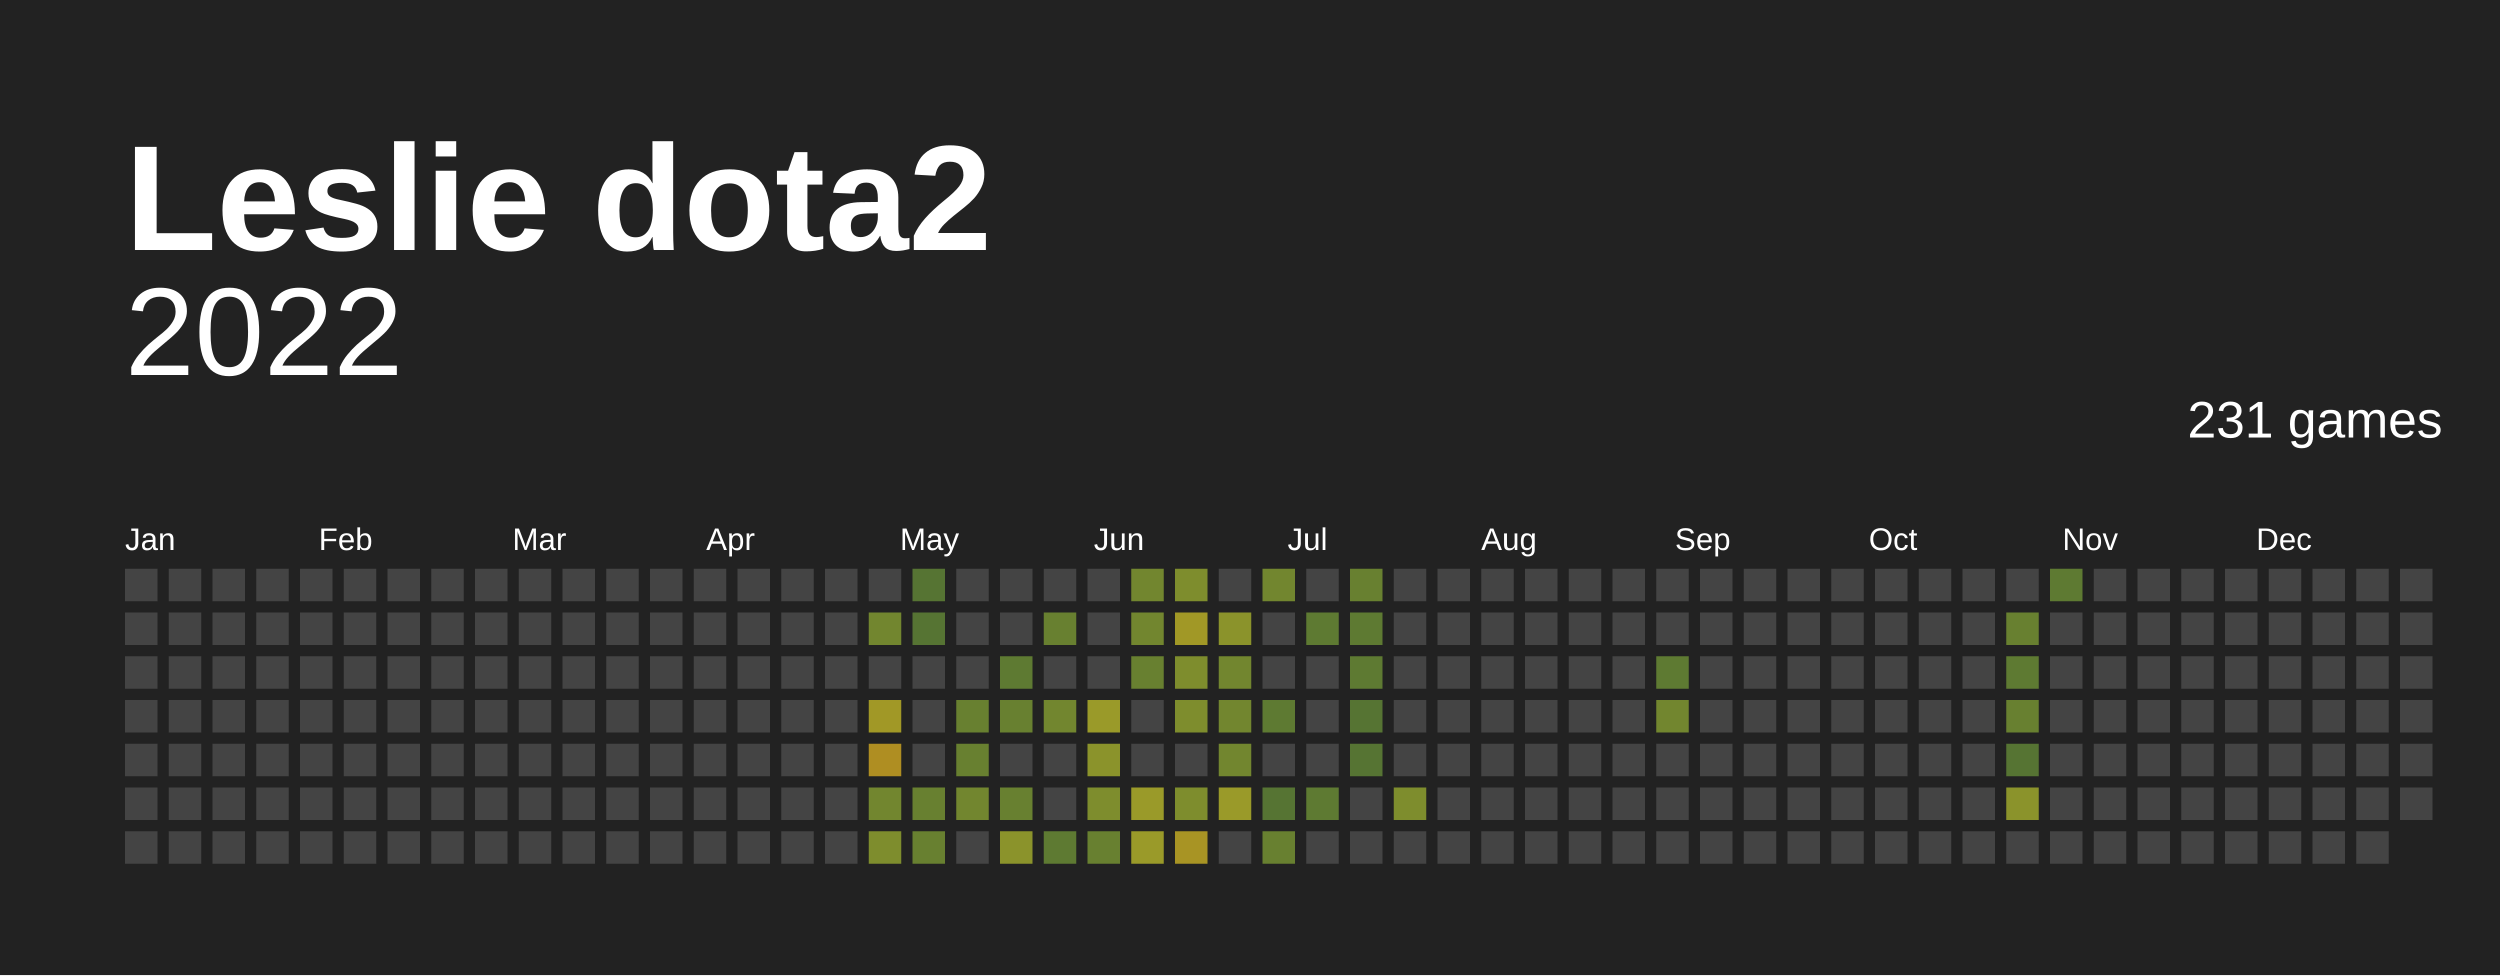
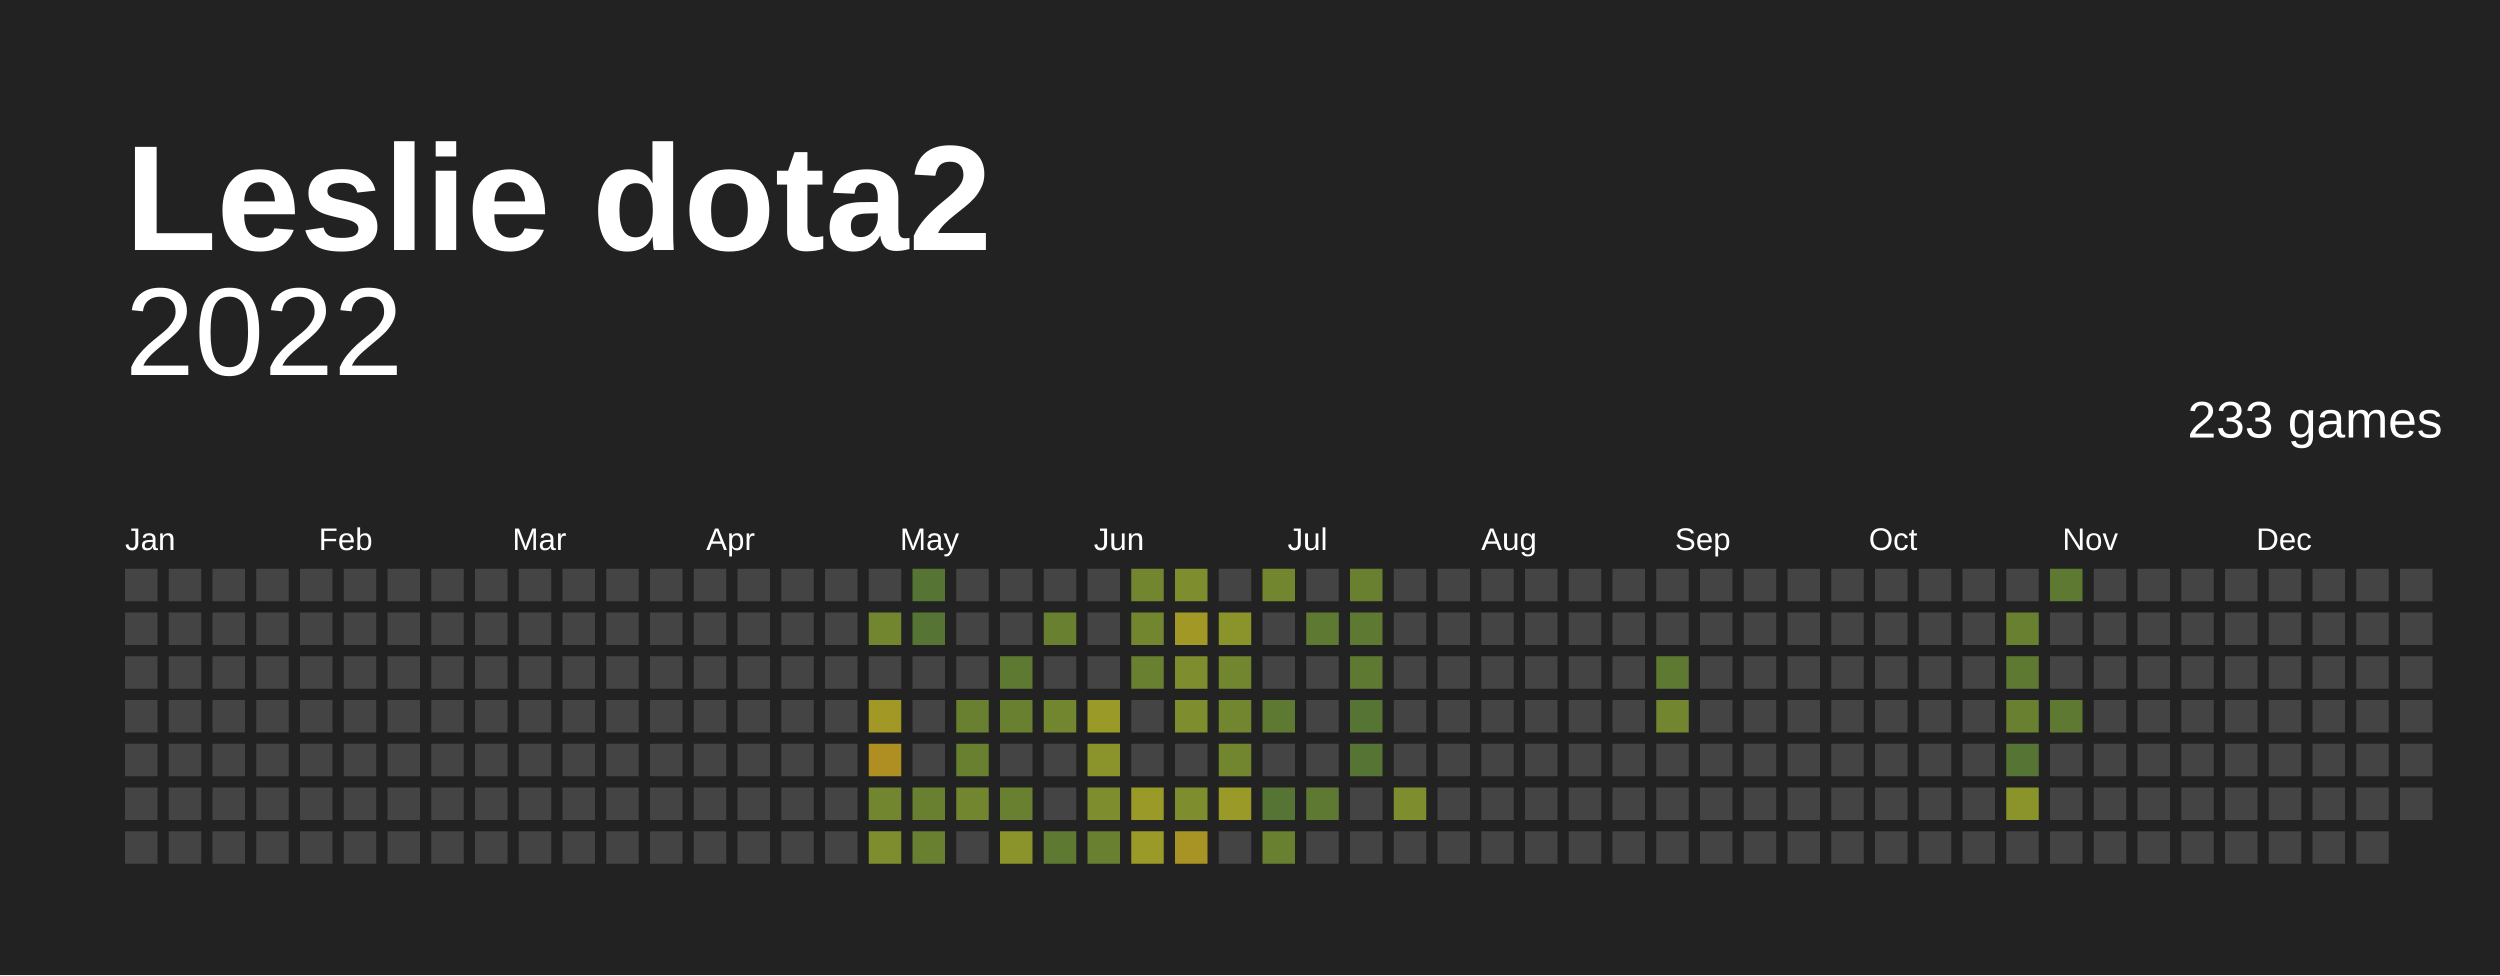
<svg xmlns="http://www.w3.org/2000/svg" baseProfile="full" height="78mm" version="1.1" viewBox="0,0,200,78" width="200mm">
  <defs />
  <rect fill="#222222" height="78" width="200" x="0" y="0" />
  <text fill="#FFFFFF" style="font-size:12px; font-family:Arial; font-weight:bold;" x="10" y="20">Leslie dota2</text>
  <text alignment-baseline="hanging" fill="#FFFFFF" style="font-size:10.0px; font-family:Arial;" x="10" y="30">2022</text>
-   <text alignment-baseline="hanging" fill="#FFFFFF" style="font-size:4.125px; font-family:Arial;" x="175" y="35">231 games</text>
+   <text alignment-baseline="hanging" fill="#FFFFFF" style="font-size:4.125px; font-family:Arial;" x="175" y="35">233 games</text>
  <text fill="#FFFFFF" style="font-size:2.5px; font-family:Arial" x="10.0" y="44">Jan</text>
  <text fill="#FFFFFF" style="font-size:2.5px; font-family:Arial" x="25.5" y="44">Feb</text>
  <text fill="#FFFFFF" style="font-size:2.5px; font-family:Arial" x="41.0" y="44">Mar</text>
  <text fill="#FFFFFF" style="font-size:2.5px; font-family:Arial" x="56.5" y="44">Apr</text>
  <text fill="#FFFFFF" style="font-size:2.5px; font-family:Arial" x="72.0" y="44">May</text>
  <text fill="#FFFFFF" style="font-size:2.5px; font-family:Arial" x="87.5" y="44">Jun</text>
  <text fill="#FFFFFF" style="font-size:2.5px; font-family:Arial" x="103.0" y="44">Jul</text>
  <text fill="#FFFFFF" style="font-size:2.5px; font-family:Arial" x="118.5" y="44">Aug</text>
  <text fill="#FFFFFF" style="font-size:2.5px; font-family:Arial" x="134.0" y="44">Sep</text>
  <text fill="#FFFFFF" style="font-size:2.5px; font-family:Arial" x="149.5" y="44">Oct</text>
  <text fill="#FFFFFF" style="font-size:2.5px; font-family:Arial" x="165.0" y="44">Nov</text>
  <text fill="#FFFFFF" style="font-size:2.5px; font-family:Arial" x="180.5" y="44">Dec</text>
  <rect fill="#444444" height="2.6" width="2.6" x="10.0" y="45.5" />
  <rect fill="#444444" height="2.6" width="2.6" x="10.0" y="49.0" />
  <rect fill="#444444" height="2.6" width="2.6" x="10.0" y="52.5" />
  <rect fill="#444444" height="2.6" width="2.6" x="10.0" y="56.0" />
  <rect fill="#444444" height="2.6" width="2.6" x="10.0" y="59.5" />
  <rect fill="#444444" height="2.6" width="2.6" x="10.0" y="63.0" />
  <rect fill="#444444" height="2.6" width="2.6" x="10.0" y="66.5" />
  <rect fill="#444444" height="2.6" width="2.6" x="13.5" y="45.5" />
  <rect fill="#444444" height="2.6" width="2.6" x="13.5" y="49.0" />
  <rect fill="#444444" height="2.6" width="2.6" x="13.5" y="52.5" />
  <rect fill="#444444" height="2.6" width="2.6" x="13.5" y="56.0" />
  <rect fill="#444444" height="2.6" width="2.6" x="13.5" y="59.5" />
  <rect fill="#444444" height="2.6" width="2.6" x="13.5" y="63.0" />
  <rect fill="#444444" height="2.6" width="2.6" x="13.5" y="66.5" />
  <rect fill="#444444" height="2.6" width="2.6" x="17.0" y="45.5" />
  <rect fill="#444444" height="2.6" width="2.6" x="17.0" y="49.0" />
  <rect fill="#444444" height="2.6" width="2.6" x="17.0" y="52.5" />
  <rect fill="#444444" height="2.6" width="2.6" x="17.0" y="56.0" />
  <rect fill="#444444" height="2.6" width="2.6" x="17.0" y="59.5" />
  <rect fill="#444444" height="2.6" width="2.6" x="17.0" y="63.0" />
  <rect fill="#444444" height="2.6" width="2.6" x="17.0" y="66.5" />
  <rect fill="#444444" height="2.6" width="2.6" x="20.5" y="45.5" />
  <rect fill="#444444" height="2.6" width="2.6" x="20.5" y="49.0" />
  <rect fill="#444444" height="2.6" width="2.6" x="20.5" y="52.5" />
  <rect fill="#444444" height="2.6" width="2.6" x="20.5" y="56.0" />
  <rect fill="#444444" height="2.6" width="2.6" x="20.5" y="59.5" />
  <rect fill="#444444" height="2.6" width="2.6" x="20.5" y="63.0" />
  <rect fill="#444444" height="2.6" width="2.6" x="20.5" y="66.5" />
  <rect fill="#444444" height="2.6" width="2.6" x="24.0" y="45.5" />
  <rect fill="#444444" height="2.6" width="2.6" x="24.0" y="49.0" />
  <rect fill="#444444" height="2.6" width="2.6" x="24.0" y="52.5" />
  <rect fill="#444444" height="2.6" width="2.6" x="24.0" y="56.0" />
  <rect fill="#444444" height="2.6" width="2.6" x="24.0" y="59.5" />
  <rect fill="#444444" height="2.6" width="2.6" x="24.0" y="63.0" />
  <rect fill="#444444" height="2.6" width="2.6" x="24.0" y="66.5" />
  <rect fill="#444444" height="2.6" width="2.6" x="27.5" y="45.5" />
  <rect fill="#444444" height="2.6" width="2.6" x="27.5" y="49.0" />
  <rect fill="#444444" height="2.6" width="2.6" x="27.5" y="52.5" />
  <rect fill="#444444" height="2.6" width="2.6" x="27.5" y="56.0" />
  <rect fill="#444444" height="2.6" width="2.6" x="27.5" y="59.5" />
  <rect fill="#444444" height="2.6" width="2.6" x="27.5" y="63.0" />
  <rect fill="#444444" height="2.6" width="2.6" x="27.5" y="66.5" />
  <rect fill="#444444" height="2.6" width="2.6" x="31.0" y="45.5" />
  <rect fill="#444444" height="2.6" width="2.6" x="31.0" y="49.0" />
  <rect fill="#444444" height="2.6" width="2.6" x="31.0" y="52.5" />
  <rect fill="#444444" height="2.6" width="2.6" x="31.0" y="56.0" />
  <rect fill="#444444" height="2.6" width="2.6" x="31.0" y="59.5" />
  <rect fill="#444444" height="2.6" width="2.6" x="31.0" y="63.0" />
  <rect fill="#444444" height="2.6" width="2.6" x="31.0" y="66.5" />
  <rect fill="#444444" height="2.6" width="2.6" x="34.5" y="45.5" />
  <rect fill="#444444" height="2.6" width="2.6" x="34.5" y="49.0" />
  <rect fill="#444444" height="2.6" width="2.6" x="34.5" y="52.5" />
  <rect fill="#444444" height="2.6" width="2.6" x="34.5" y="56.0" />
  <rect fill="#444444" height="2.6" width="2.6" x="34.5" y="59.5" />
  <rect fill="#444444" height="2.6" width="2.6" x="34.5" y="63.0" />
  <rect fill="#444444" height="2.6" width="2.6" x="34.5" y="66.5" />
  <rect fill="#444444" height="2.6" width="2.6" x="38.0" y="45.5" />
  <rect fill="#444444" height="2.6" width="2.6" x="38.0" y="49.0" />
  <rect fill="#444444" height="2.6" width="2.6" x="38.0" y="52.5" />
  <rect fill="#444444" height="2.6" width="2.6" x="38.0" y="56.0" />
  <rect fill="#444444" height="2.6" width="2.6" x="38.0" y="59.5" />
  <rect fill="#444444" height="2.6" width="2.6" x="38.0" y="63.0" />
  <rect fill="#444444" height="2.6" width="2.6" x="38.0" y="66.5" />
  <rect fill="#444444" height="2.6" width="2.6" x="41.5" y="45.5" />
  <rect fill="#444444" height="2.6" width="2.6" x="41.5" y="49.0" />
  <rect fill="#444444" height="2.6" width="2.6" x="41.5" y="52.5" />
  <rect fill="#444444" height="2.6" width="2.6" x="41.5" y="56.0" />
  <rect fill="#444444" height="2.6" width="2.6" x="41.5" y="59.5" />
  <rect fill="#444444" height="2.6" width="2.6" x="41.5" y="63.0" />
  <rect fill="#444444" height="2.6" width="2.6" x="41.5" y="66.5" />
  <rect fill="#444444" height="2.6" width="2.6" x="45.0" y="45.5" />
  <rect fill="#444444" height="2.6" width="2.6" x="45.0" y="49.0" />
  <rect fill="#444444" height="2.6" width="2.6" x="45.0" y="52.5" />
  <rect fill="#444444" height="2.6" width="2.6" x="45.0" y="56.0" />
  <rect fill="#444444" height="2.6" width="2.6" x="45.0" y="59.5" />
  <rect fill="#444444" height="2.6" width="2.6" x="45.0" y="63.0" />
  <rect fill="#444444" height="2.6" width="2.6" x="45.0" y="66.5" />
  <rect fill="#444444" height="2.6" width="2.6" x="48.5" y="45.5" />
  <rect fill="#444444" height="2.6" width="2.6" x="48.5" y="49.0" />
  <rect fill="#444444" height="2.6" width="2.6" x="48.5" y="52.5" />
  <rect fill="#444444" height="2.6" width="2.6" x="48.5" y="56.0" />
  <rect fill="#444444" height="2.6" width="2.6" x="48.5" y="59.5" />
  <rect fill="#444444" height="2.6" width="2.6" x="48.5" y="63.0" />
  <rect fill="#444444" height="2.6" width="2.6" x="48.5" y="66.5" />
  <rect fill="#444444" height="2.6" width="2.6" x="52.0" y="45.5" />
  <rect fill="#444444" height="2.6" width="2.6" x="52.0" y="49.0" />
  <rect fill="#444444" height="2.6" width="2.6" x="52.0" y="52.5" />
  <rect fill="#444444" height="2.6" width="2.6" x="52.0" y="56.0" />
  <rect fill="#444444" height="2.6" width="2.6" x="52.0" y="59.5" />
  <rect fill="#444444" height="2.6" width="2.6" x="52.0" y="63.0" />
  <rect fill="#444444" height="2.6" width="2.6" x="52.0" y="66.5" />
  <rect fill="#444444" height="2.6" width="2.6" x="55.5" y="45.5" />
  <rect fill="#444444" height="2.6" width="2.6" x="55.5" y="49.0" />
  <rect fill="#444444" height="2.6" width="2.6" x="55.5" y="52.5" />
  <rect fill="#444444" height="2.6" width="2.6" x="55.5" y="56.0" />
  <rect fill="#444444" height="2.6" width="2.6" x="55.5" y="59.5" />
  <rect fill="#444444" height="2.6" width="2.6" x="55.5" y="63.0" />
  <rect fill="#444444" height="2.6" width="2.6" x="55.5" y="66.5" />
  <rect fill="#444444" height="2.6" width="2.6" x="59.0" y="45.5" />
  <rect fill="#444444" height="2.6" width="2.6" x="59.0" y="49.0" />
  <rect fill="#444444" height="2.6" width="2.6" x="59.0" y="52.5" />
  <rect fill="#444444" height="2.6" width="2.6" x="59.0" y="56.0" />
  <rect fill="#444444" height="2.6" width="2.6" x="59.0" y="59.5" />
  <rect fill="#444444" height="2.6" width="2.6" x="59.0" y="63.0" />
  <rect fill="#444444" height="2.6" width="2.6" x="59.0" y="66.5" />
  <rect fill="#444444" height="2.6" width="2.6" x="62.5" y="45.5" />
  <rect fill="#444444" height="2.6" width="2.6" x="62.5" y="49.0" />
  <rect fill="#444444" height="2.6" width="2.6" x="62.5" y="52.5" />
  <rect fill="#444444" height="2.6" width="2.6" x="62.5" y="56.0" />
  <rect fill="#444444" height="2.6" width="2.6" x="62.5" y="59.5" />
  <rect fill="#444444" height="2.6" width="2.6" x="62.5" y="63.0" />
  <rect fill="#444444" height="2.6" width="2.6" x="62.5" y="66.5" />
  <rect fill="#444444" height="2.6" width="2.6" x="66.0" y="45.5" />
  <rect fill="#444444" height="2.6" width="2.6" x="66.0" y="49.0" />
  <rect fill="#444444" height="2.6" width="2.6" x="66.0" y="52.5" />
  <rect fill="#444444" height="2.6" width="2.6" x="66.0" y="56.0" />
  <rect fill="#444444" height="2.6" width="2.6" x="66.0" y="59.5" />
  <rect fill="#444444" height="2.6" width="2.6" x="66.0" y="63.0" />
  <rect fill="#444444" height="2.6" width="2.6" x="66.0" y="66.5" />
  <rect fill="#444444" height="2.6" width="2.6" x="69.5" y="45.5" />
  <rect fill="#72862f" height="2.6" width="2.6" x="69.5" y="49.0" />
  <rect fill="#444444" height="2.6" width="2.6" x="69.5" y="52.5" />
  <rect fill="#a19826" height="2.6" width="2.6" x="69.5" y="56.0" />
  <rect fill="#af8e22" height="2.6" width="2.6" x="69.5" y="59.5" />
  <rect fill="#72862f" height="2.6" width="2.6" x="69.5" y="63.0" />
  <rect fill="#7e8d2d" height="2.6" width="2.6" x="69.5" y="66.5" />
  <rect fill="#567433" height="2.6" width="2.6" x="73.0" y="45.5" />
  <rect fill="#567433" height="2.6" width="2.6" x="73.0" y="49.0" />
  <rect fill="#444444" height="2.6" width="2.6" x="73.0" y="52.5" />
  <rect fill="#444444" height="2.6" width="2.6" x="73.0" y="56.0" />
  <rect fill="#444444" height="2.6" width="2.6" x="73.0" y="59.5" />
  <rect fill="#688030" height="2.6" width="2.6" x="73.0" y="63.0" />
  <rect fill="#688030" height="2.6" width="2.6" x="73.0" y="66.5" />
  <rect fill="#444444" height="2.6" width="2.6" x="76.5" y="45.5" />
  <rect fill="#444444" height="2.6" width="2.6" x="76.5" y="49.0" />
  <rect fill="#444444" height="2.6" width="2.6" x="76.5" y="52.5" />
  <rect fill="#688030" height="2.6" width="2.6" x="76.5" y="56.0" />
  <rect fill="#688030" height="2.6" width="2.6" x="76.5" y="59.5" />
  <rect fill="#72862f" height="2.6" width="2.6" x="76.5" y="63.0" />
  <rect fill="#444444" height="2.6" width="2.6" x="76.5" y="66.5" />
  <rect fill="#444444" height="2.6" width="2.6" x="80.0" y="45.5" />
  <rect fill="#444444" height="2.6" width="2.6" x="80.0" y="49.0" />
  <rect fill="#5e7a32" height="2.6" width="2.6" x="80.0" y="52.5" />
  <rect fill="#688030" height="2.6" width="2.6" x="80.0" y="56.0" />
  <rect fill="#444444" height="2.6" width="2.6" x="80.0" y="59.5" />
  <rect fill="#688030" height="2.6" width="2.6" x="80.0" y="63.0" />
  <rect fill="#8b932b" height="2.6" width="2.6" x="80.0" y="66.5" />
  <rect fill="#444444" height="2.6" width="2.6" x="83.5" y="45.5" />
  <rect fill="#688030" height="2.6" width="2.6" x="83.5" y="49.0" />
  <rect fill="#444444" height="2.6" width="2.6" x="83.5" y="52.5" />
  <rect fill="#72862f" height="2.6" width="2.6" x="83.5" y="56.0" />
  <rect fill="#444444" height="2.6" width="2.6" x="83.5" y="59.5" />
  <rect fill="#444444" height="2.6" width="2.6" x="83.5" y="63.0" />
  <rect fill="#5e7a32" height="2.6" width="2.6" x="83.5" y="66.5" />
  <rect fill="#444444" height="2.6" width="2.6" x="87.0" y="45.5" />
  <rect fill="#444444" height="2.6" width="2.6" x="87.0" y="49.0" />
  <rect fill="#444444" height="2.6" width="2.6" x="87.0" y="52.5" />
  <rect fill="#9a9a29" height="2.6" width="2.6" x="87.0" y="56.0" />
  <rect fill="#8b932b" height="2.6" width="2.6" x="87.0" y="59.5" />
  <rect fill="#7e8d2d" height="2.6" width="2.6" x="87.0" y="63.0" />
  <rect fill="#688030" height="2.6" width="2.6" x="87.0" y="66.5" />
  <rect fill="#72862f" height="2.6" width="2.6" x="90.5" y="45.5" />
  <rect fill="#72862f" height="2.6" width="2.6" x="90.5" y="49.0" />
  <rect fill="#688030" height="2.6" width="2.6" x="90.5" y="52.5" />
  <rect fill="#444444" height="2.6" width="2.6" x="90.5" y="56.0" />
  <rect fill="#444444" height="2.6" width="2.6" x="90.5" y="59.5" />
  <rect fill="#9a9a29" height="2.6" width="2.6" x="90.5" y="63.0" />
  <rect fill="#9a9a29" height="2.6" width="2.6" x="90.5" y="66.5" />
  <rect fill="#7e8d2d" height="2.6" width="2.6" x="94.0" y="45.5" />
  <rect fill="#a19826" height="2.6" width="2.6" x="94.0" y="49.0" />
  <rect fill="#7e8d2d" height="2.6" width="2.6" x="94.0" y="52.5" />
  <rect fill="#7e8d2d" height="2.6" width="2.6" x="94.0" y="56.0" />
  <rect fill="#444444" height="2.6" width="2.6" x="94.0" y="59.5" />
  <rect fill="#7e8d2d" height="2.6" width="2.6" x="94.0" y="63.0" />
  <rect fill="#a89424" height="2.6" width="2.6" x="94.0" y="66.5" />
  <rect fill="#444444" height="2.6" width="2.6" x="97.5" y="45.5" />
  <rect fill="#8b932b" height="2.6" width="2.6" x="97.5" y="49.0" />
  <rect fill="#72862f" height="2.6" width="2.6" x="97.5" y="52.5" />
  <rect fill="#72862f" height="2.6" width="2.6" x="97.5" y="56.0" />
  <rect fill="#72862f" height="2.6" width="2.6" x="97.5" y="59.5" />
  <rect fill="#9a9a29" height="2.6" width="2.6" x="97.5" y="63.0" />
  <rect fill="#444444" height="2.6" width="2.6" x="97.5" y="66.5" />
  <rect fill="#72862f" height="2.6" width="2.6" x="101.0" y="45.5" />
  <rect fill="#444444" height="2.6" width="2.6" x="101.0" y="49.0" />
  <rect fill="#444444" height="2.6" width="2.6" x="101.0" y="52.5" />
  <rect fill="#5e7a32" height="2.6" width="2.6" x="101.0" y="56.0" />
  <rect fill="#444444" height="2.6" width="2.6" x="101.0" y="59.5" />
  <rect fill="#567433" height="2.6" width="2.6" x="101.0" y="63.0" />
  <rect fill="#688030" height="2.6" width="2.6" x="101.0" y="66.5" />
  <rect fill="#444444" height="2.6" width="2.6" x="104.5" y="45.5" />
  <rect fill="#5e7a32" height="2.6" width="2.6" x="104.5" y="49.0" />
  <rect fill="#444444" height="2.6" width="2.6" x="104.5" y="52.5" />
  <rect fill="#444444" height="2.6" width="2.6" x="104.5" y="56.0" />
  <rect fill="#444444" height="2.6" width="2.6" x="104.5" y="59.5" />
  <rect fill="#5e7a32" height="2.6" width="2.6" x="104.5" y="63.0" />
  <rect fill="#444444" height="2.6" width="2.6" x="104.5" y="66.5" />
  <rect fill="#688030" height="2.6" width="2.6" x="108.0" y="45.5" />
  <rect fill="#5e7a32" height="2.6" width="2.6" x="108.0" y="49.0" />
  <rect fill="#5e7a32" height="2.6" width="2.6" x="108.0" y="52.5" />
  <rect fill="#567433" height="2.6" width="2.6" x="108.0" y="56.0" />
  <rect fill="#567433" height="2.6" width="2.6" x="108.0" y="59.5" />
  <rect fill="#444444" height="2.6" width="2.6" x="108.0" y="63.0" />
  <rect fill="#444444" height="2.6" width="2.6" x="108.0" y="66.5" />
  <rect fill="#444444" height="2.6" width="2.6" x="111.5" y="45.5" />
  <rect fill="#444444" height="2.6" width="2.6" x="111.5" y="49.0" />
  <rect fill="#444444" height="2.6" width="2.6" x="111.5" y="52.5" />
  <rect fill="#444444" height="2.6" width="2.6" x="111.5" y="56.0" />
  <rect fill="#444444" height="2.6" width="2.6" x="111.5" y="59.5" />
  <rect fill="#7e8d2d" height="2.6" width="2.6" x="111.5" y="63.0" />
  <rect fill="#444444" height="2.6" width="2.6" x="111.5" y="66.5" />
  <rect fill="#444444" height="2.6" width="2.6" x="115.0" y="45.5" />
  <rect fill="#444444" height="2.6" width="2.6" x="115.0" y="49.0" />
  <rect fill="#444444" height="2.6" width="2.6" x="115.0" y="52.5" />
  <rect fill="#444444" height="2.6" width="2.6" x="115.0" y="56.0" />
  <rect fill="#444444" height="2.6" width="2.6" x="115.0" y="59.5" />
  <rect fill="#444444" height="2.6" width="2.6" x="115.0" y="63.0" />
  <rect fill="#444444" height="2.6" width="2.6" x="115.0" y="66.5" />
  <rect fill="#444444" height="2.6" width="2.6" x="118.5" y="45.5" />
  <rect fill="#444444" height="2.6" width="2.6" x="118.5" y="49.0" />
  <rect fill="#444444" height="2.6" width="2.6" x="118.5" y="52.5" />
  <rect fill="#444444" height="2.6" width="2.6" x="118.5" y="56.0" />
  <rect fill="#444444" height="2.6" width="2.6" x="118.5" y="59.5" />
  <rect fill="#444444" height="2.6" width="2.6" x="118.5" y="63.0" />
  <rect fill="#444444" height="2.6" width="2.6" x="118.5" y="66.5" />
  <rect fill="#444444" height="2.6" width="2.6" x="122.0" y="45.5" />
  <rect fill="#444444" height="2.6" width="2.6" x="122.0" y="49.0" />
  <rect fill="#444444" height="2.6" width="2.6" x="122.0" y="52.5" />
  <rect fill="#444444" height="2.6" width="2.6" x="122.0" y="56.0" />
  <rect fill="#444444" height="2.6" width="2.6" x="122.0" y="59.5" />
  <rect fill="#444444" height="2.6" width="2.6" x="122.0" y="63.0" />
  <rect fill="#444444" height="2.6" width="2.6" x="122.0" y="66.5" />
  <rect fill="#444444" height="2.6" width="2.6" x="125.5" y="45.5" />
  <rect fill="#444444" height="2.6" width="2.6" x="125.5" y="49.0" />
  <rect fill="#444444" height="2.6" width="2.6" x="125.5" y="52.5" />
  <rect fill="#444444" height="2.6" width="2.6" x="125.5" y="56.0" />
  <rect fill="#444444" height="2.6" width="2.6" x="125.5" y="59.5" />
  <rect fill="#444444" height="2.6" width="2.6" x="125.5" y="63.0" />
  <rect fill="#444444" height="2.6" width="2.6" x="125.5" y="66.5" />
  <rect fill="#444444" height="2.6" width="2.6" x="129.0" y="45.5" />
  <rect fill="#444444" height="2.6" width="2.6" x="129.0" y="49.0" />
  <rect fill="#444444" height="2.6" width="2.6" x="129.0" y="52.5" />
  <rect fill="#444444" height="2.6" width="2.6" x="129.0" y="56.0" />
  <rect fill="#444444" height="2.6" width="2.6" x="129.0" y="59.5" />
  <rect fill="#444444" height="2.6" width="2.6" x="129.0" y="63.0" />
  <rect fill="#444444" height="2.6" width="2.6" x="129.0" y="66.5" />
  <rect fill="#444444" height="2.6" width="2.6" x="132.5" y="45.5" />
  <rect fill="#444444" height="2.6" width="2.6" x="132.5" y="49.0" />
  <rect fill="#5e7a32" height="2.6" width="2.6" x="132.5" y="52.5" />
  <rect fill="#72862f" height="2.6" width="2.6" x="132.5" y="56.0" />
  <rect fill="#444444" height="2.6" width="2.6" x="132.5" y="59.5" />
  <rect fill="#444444" height="2.6" width="2.6" x="132.5" y="63.0" />
  <rect fill="#444444" height="2.6" width="2.6" x="132.5" y="66.5" />
  <rect fill="#444444" height="2.6" width="2.6" x="136.0" y="45.5" />
  <rect fill="#444444" height="2.6" width="2.6" x="136.0" y="49.0" />
  <rect fill="#444444" height="2.6" width="2.6" x="136.0" y="52.5" />
  <rect fill="#444444" height="2.6" width="2.6" x="136.0" y="56.0" />
  <rect fill="#444444" height="2.6" width="2.6" x="136.0" y="59.5" />
  <rect fill="#444444" height="2.6" width="2.6" x="136.0" y="63.0" />
  <rect fill="#444444" height="2.6" width="2.6" x="136.0" y="66.5" />
  <rect fill="#444444" height="2.6" width="2.6" x="139.5" y="45.5" />
  <rect fill="#444444" height="2.6" width="2.6" x="139.5" y="49.0" />
  <rect fill="#444444" height="2.6" width="2.6" x="139.5" y="52.5" />
  <rect fill="#444444" height="2.6" width="2.6" x="139.5" y="56.0" />
  <rect fill="#444444" height="2.6" width="2.6" x="139.5" y="59.5" />
  <rect fill="#444444" height="2.6" width="2.6" x="139.5" y="63.0" />
  <rect fill="#444444" height="2.6" width="2.6" x="139.5" y="66.5" />
  <rect fill="#444444" height="2.6" width="2.6" x="143.0" y="45.5" />
  <rect fill="#444444" height="2.6" width="2.6" x="143.0" y="49.0" />
  <rect fill="#444444" height="2.6" width="2.6" x="143.0" y="52.5" />
  <rect fill="#444444" height="2.6" width="2.6" x="143.0" y="56.0" />
  <rect fill="#444444" height="2.6" width="2.6" x="143.0" y="59.5" />
  <rect fill="#444444" height="2.6" width="2.6" x="143.0" y="63.0" />
  <rect fill="#444444" height="2.6" width="2.6" x="143.0" y="66.5" />
  <rect fill="#444444" height="2.6" width="2.6" x="146.5" y="45.5" />
  <rect fill="#444444" height="2.6" width="2.6" x="146.5" y="49.0" />
  <rect fill="#444444" height="2.6" width="2.6" x="146.5" y="52.5" />
  <rect fill="#444444" height="2.6" width="2.6" x="146.5" y="56.0" />
  <rect fill="#444444" height="2.6" width="2.6" x="146.5" y="59.5" />
  <rect fill="#444444" height="2.6" width="2.6" x="146.5" y="63.0" />
  <rect fill="#444444" height="2.6" width="2.6" x="146.5" y="66.5" />
  <rect fill="#444444" height="2.6" width="2.6" x="150.0" y="45.5" />
  <rect fill="#444444" height="2.6" width="2.6" x="150.0" y="49.0" />
  <rect fill="#444444" height="2.6" width="2.6" x="150.0" y="52.5" />
  <rect fill="#444444" height="2.6" width="2.6" x="150.0" y="56.0" />
  <rect fill="#444444" height="2.6" width="2.6" x="150.0" y="59.5" />
  <rect fill="#444444" height="2.6" width="2.6" x="150.0" y="63.0" />
  <rect fill="#444444" height="2.6" width="2.6" x="150.0" y="66.5" />
  <rect fill="#444444" height="2.6" width="2.6" x="153.5" y="45.5" />
  <rect fill="#444444" height="2.6" width="2.6" x="153.5" y="49.0" />
  <rect fill="#444444" height="2.6" width="2.6" x="153.5" y="52.5" />
  <rect fill="#444444" height="2.6" width="2.6" x="153.5" y="56.0" />
  <rect fill="#444444" height="2.6" width="2.6" x="153.5" y="59.5" />
  <rect fill="#444444" height="2.6" width="2.6" x="153.5" y="63.0" />
  <rect fill="#444444" height="2.6" width="2.6" x="153.5" y="66.5" />
  <rect fill="#444444" height="2.6" width="2.6" x="157.0" y="45.5" />
  <rect fill="#444444" height="2.6" width="2.6" x="157.0" y="49.0" />
  <rect fill="#444444" height="2.6" width="2.6" x="157.0" y="52.5" />
  <rect fill="#444444" height="2.6" width="2.6" x="157.0" y="56.0" />
  <rect fill="#444444" height="2.6" width="2.6" x="157.0" y="59.5" />
  <rect fill="#444444" height="2.6" width="2.6" x="157.0" y="63.0" />
  <rect fill="#444444" height="2.6" width="2.6" x="157.0" y="66.5" />
  <rect fill="#444444" height="2.6" width="2.6" x="160.5" y="45.5" />
  <rect fill="#688030" height="2.6" width="2.6" x="160.5" y="49.0" />
  <rect fill="#5e7a32" height="2.6" width="2.6" x="160.5" y="52.5" />
  <rect fill="#688030" height="2.6" width="2.6" x="160.5" y="56.0" />
  <rect fill="#567433" height="2.6" width="2.6" x="160.5" y="59.5" />
  <rect fill="#8b932b" height="2.6" width="2.6" x="160.5" y="63.0" />
  <rect fill="#444444" height="2.6" width="2.6" x="160.5" y="66.5" />
  <rect fill="#5e7a32" height="2.6" width="2.6" x="164.0" y="45.5" />
  <rect fill="#444444" height="2.6" width="2.6" x="164.0" y="49.0" />
  <rect fill="#444444" height="2.6" width="2.6" x="164.0" y="52.5" />
-   <rect fill="#444444" height="2.6" width="2.6" x="164.0" y="56.0" />
+   <rect fill="#5e7a32" height="2.6" width="2.6" x="164.0" y="56.0" />
  <rect fill="#444444" height="2.6" width="2.6" x="164.0" y="59.5" />
  <rect fill="#444444" height="2.6" width="2.6" x="164.0" y="63.0" />
  <rect fill="#444444" height="2.6" width="2.6" x="164.0" y="66.5" />
  <rect fill="#444444" height="2.6" width="2.6" x="167.5" y="45.5" />
  <rect fill="#444444" height="2.6" width="2.6" x="167.5" y="49.0" />
  <rect fill="#444444" height="2.6" width="2.6" x="167.5" y="52.5" />
  <rect fill="#444444" height="2.6" width="2.6" x="167.5" y="56.0" />
  <rect fill="#444444" height="2.6" width="2.6" x="167.5" y="59.5" />
  <rect fill="#444444" height="2.6" width="2.6" x="167.5" y="63.0" />
  <rect fill="#444444" height="2.6" width="2.6" x="167.5" y="66.5" />
  <rect fill="#444444" height="2.6" width="2.6" x="171.0" y="45.5" />
  <rect fill="#444444" height="2.6" width="2.6" x="171.0" y="49.0" />
  <rect fill="#444444" height="2.6" width="2.6" x="171.0" y="52.5" />
  <rect fill="#444444" height="2.6" width="2.6" x="171.0" y="56.0" />
  <rect fill="#444444" height="2.6" width="2.6" x="171.0" y="59.5" />
  <rect fill="#444444" height="2.6" width="2.6" x="171.0" y="63.0" />
  <rect fill="#444444" height="2.6" width="2.6" x="171.0" y="66.5" />
  <rect fill="#444444" height="2.6" width="2.6" x="174.5" y="45.5" />
  <rect fill="#444444" height="2.6" width="2.6" x="174.5" y="49.0" />
  <rect fill="#444444" height="2.6" width="2.6" x="174.5" y="52.5" />
  <rect fill="#444444" height="2.6" width="2.6" x="174.5" y="56.0" />
  <rect fill="#444444" height="2.6" width="2.6" x="174.5" y="59.5" />
  <rect fill="#444444" height="2.6" width="2.6" x="174.5" y="63.0" />
  <rect fill="#444444" height="2.6" width="2.6" x="174.5" y="66.5" />
  <rect fill="#444444" height="2.6" width="2.6" x="178.0" y="45.5" />
  <rect fill="#444444" height="2.6" width="2.6" x="178.0" y="49.0" />
  <rect fill="#444444" height="2.6" width="2.6" x="178.0" y="52.5" />
  <rect fill="#444444" height="2.6" width="2.6" x="178.0" y="56.0" />
  <rect fill="#444444" height="2.6" width="2.6" x="178.0" y="59.5" />
  <rect fill="#444444" height="2.6" width="2.6" x="178.0" y="63.0" />
  <rect fill="#444444" height="2.6" width="2.6" x="178.0" y="66.5" />
  <rect fill="#444444" height="2.6" width="2.6" x="181.5" y="45.5" />
  <rect fill="#444444" height="2.6" width="2.6" x="181.5" y="49.0" />
  <rect fill="#444444" height="2.6" width="2.6" x="181.5" y="52.5" />
  <rect fill="#444444" height="2.6" width="2.6" x="181.5" y="56.0" />
  <rect fill="#444444" height="2.6" width="2.6" x="181.5" y="59.5" />
  <rect fill="#444444" height="2.6" width="2.6" x="181.5" y="63.0" />
  <rect fill="#444444" height="2.6" width="2.6" x="181.5" y="66.5" />
  <rect fill="#444444" height="2.6" width="2.6" x="185.0" y="45.5" />
  <rect fill="#444444" height="2.6" width="2.6" x="185.0" y="49.0" />
  <rect fill="#444444" height="2.6" width="2.6" x="185.0" y="52.5" />
  <rect fill="#444444" height="2.6" width="2.6" x="185.0" y="56.0" />
  <rect fill="#444444" height="2.6" width="2.6" x="185.0" y="59.5" />
  <rect fill="#444444" height="2.6" width="2.6" x="185.0" y="63.0" />
  <rect fill="#444444" height="2.6" width="2.6" x="185.0" y="66.5" />
  <rect fill="#444444" height="2.6" width="2.6" x="188.5" y="45.5" />
  <rect fill="#444444" height="2.6" width="2.6" x="188.5" y="49.0" />
  <rect fill="#444444" height="2.6" width="2.6" x="188.5" y="52.5" />
  <rect fill="#444444" height="2.6" width="2.6" x="188.5" y="56.0" />
  <rect fill="#444444" height="2.6" width="2.6" x="188.5" y="59.5" />
  <rect fill="#444444" height="2.6" width="2.6" x="188.5" y="63.0" />
  <rect fill="#444444" height="2.6" width="2.6" x="188.5" y="66.5" />
  <rect fill="#444444" height="2.6" width="2.6" x="192.0" y="45.5" />
  <rect fill="#444444" height="2.6" width="2.6" x="192.0" y="49.0" />
  <rect fill="#444444" height="2.6" width="2.6" x="192.0" y="52.5" />
  <rect fill="#444444" height="2.6" width="2.6" x="192.0" y="56.0" />
  <rect fill="#444444" height="2.6" width="2.6" x="192.0" y="59.5" />
  <rect fill="#444444" height="2.6" width="2.6" x="192.0" y="63.0" />
</svg>
